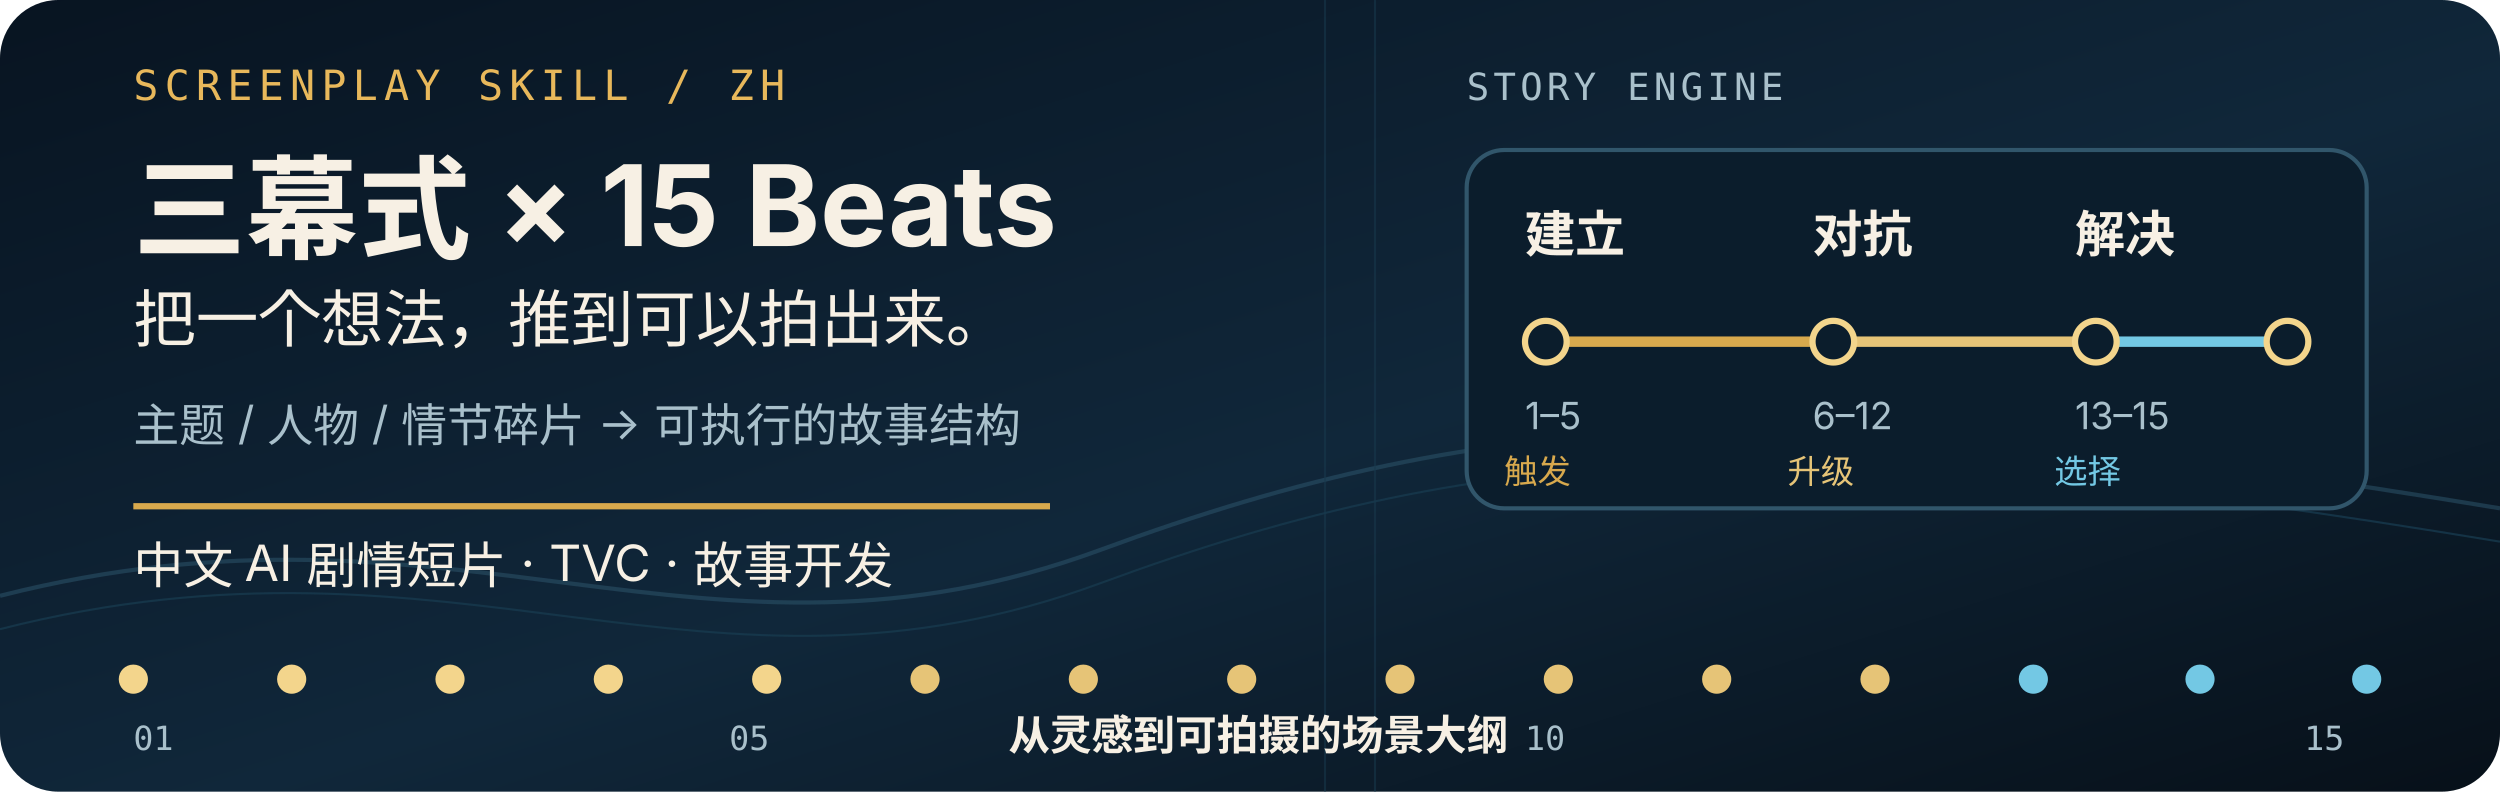
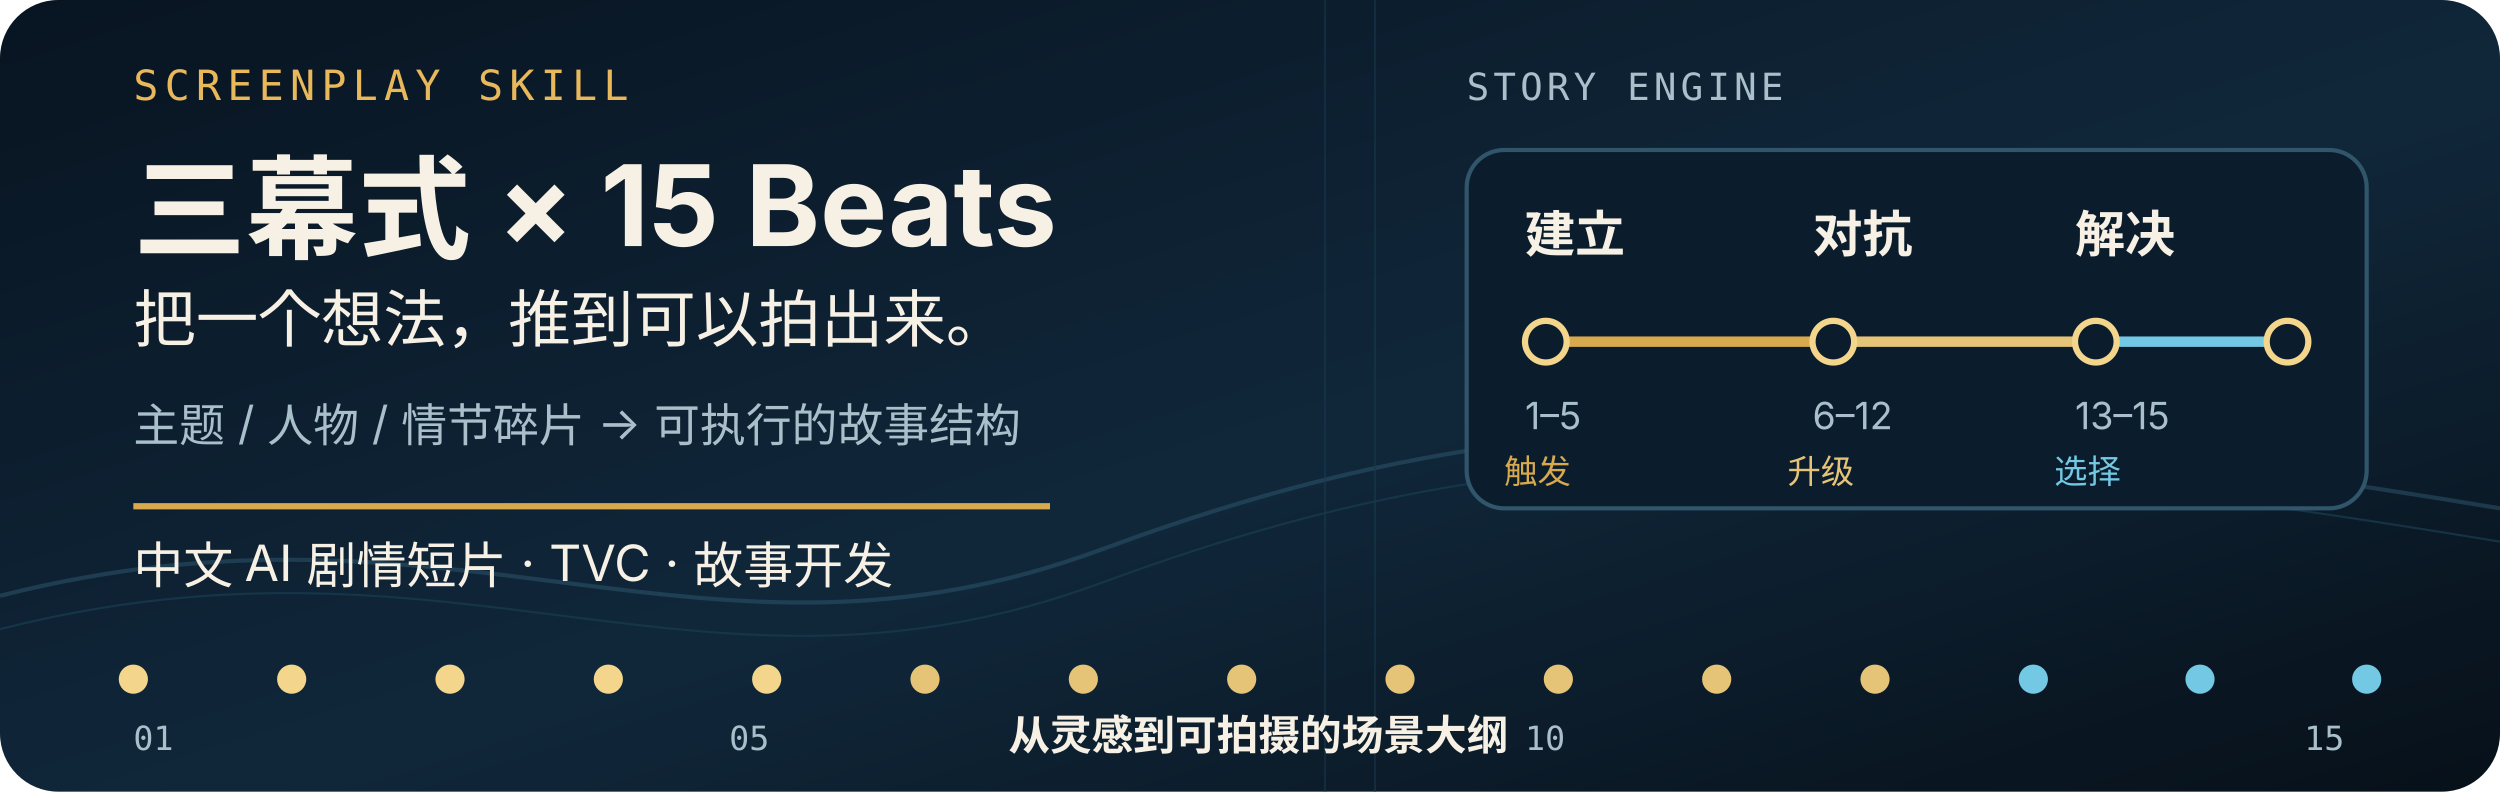
<svg xmlns="http://www.w3.org/2000/svg" width="1200" height="380" viewBox="0 0 1200 380" role="img" aria-labelledby="title desc">
  <defs>
    <linearGradient id="bg" x1="0" y1="0" x2="1" y2="1">
      <stop offset="0" stop-color="#081421" />
      <stop offset="0.55" stop-color="#10273A" />
      <stop offset="1" stop-color="#071019" />
    </linearGradient>
    <linearGradient id="rail" x1="0" y1="0" x2="1" y2="0">
      <stop offset="0" stop-color="#D8A94D" />
      <stop offset="0.5" stop-color="#F3D58C" />
      <stop offset="1" stop-color="#73C8E4" />
    </linearGradient>
  </defs>
  <rect width="1200" height="380" rx="28" fill="url(#bg)" />
  <path d="M0 286 C220 230 338 334 528 264 S862 188 1200 244" fill="none" stroke="#2B536A" stroke-width="2" opacity="0.55" />
  <path d="M0 302 C220 246 338 350 528 280 S862 204 1200 260" fill="none" stroke="#17394D" stroke-width="1" opacity="0.8" />
  <path d="M636 0 V380 M660 0 V380" stroke="#17394D" stroke-width="1" opacity="0.55" />
  <g id="title-block" transform="translate(64 48)">
-     <text x="0" y="0" fill="#E8B85B" font-family="ui-monospace, SFMono-Regular, Menlo, monospace" font-size="20" letter-spacing="3">SCREENPLAY SKILL / ZH</text>
+     <text x="0" y="0" fill="#E8B85B" font-family="ui-monospace, SFMono-Regular, Menlo, monospace" font-size="20" letter-spacing="3">SCREENPLAY SKILL</text>
    <text x="0" y="72" fill="#F7F0E4" font-family="-apple-system, BlinkMacSystemFont, 'Segoe UI', 'PingFang SC', sans-serif" font-size="54" font-weight="700">三幕式 × 15 Beats</text>
    <text x="0" y="116" fill="#F7F0E4" font-family="-apple-system, BlinkMacSystemFont, 'Segoe UI', 'PingFang SC', sans-serif" font-size="30" font-weight="500">把一个想法，推到可以拍出来。</text>
    <text x="0" y="164" fill="#A9C0CB" font-family="-apple-system, BlinkMacSystemFont, 'Segoe UI', 'PingFang SC', sans-serif" font-size="22">主题 / 人物 / 情节碎片 → 可执行的故事结构</text>
    <path d="M0 195 H440" stroke="#D8A94D" stroke-width="3" />
    <text x="0" y="232" fill="#F7F0E4" font-family="-apple-system, BlinkMacSystemFont, 'Segoe UI', 'PingFang SC', sans-serif" font-size="24">中文 AI 剧情短片 · TVC · 故事开发</text>
  </g>
  <g id="story-engine" transform="translate(704 48)">
    <text x="0" y="0" fill="#A9C0CB" font-family="ui-monospace, SFMono-Regular, Menlo, monospace" font-size="18" letter-spacing="2">STORY ENGINE</text>
    <rect x="0" y="24" width="432" height="172" rx="18" fill="#0B1D2C" stroke="#31566B" stroke-width="2" />
    <path d="M38 116 H394" stroke="#3B6071" stroke-width="3" />
    <path d="M38 116 H176" stroke="#D8A94D" stroke-width="5" />
    <path d="M176 116 H302" stroke="#E6C477" stroke-width="5" />
    <path d="M302 116 H394" stroke="#73C8E4" stroke-width="5" />
    <g fill="#0B1D2C" stroke="#F3D58C" stroke-width="3">
      <circle cx="38" cy="116" r="10" />
      <circle cx="176" cy="116" r="10" />
      <circle cx="302" cy="116" r="10" />
      <circle cx="394" cy="116" r="10" />
    </g>
    <g font-family="-apple-system, BlinkMacSystemFont, 'Segoe UI', 'PingFang SC', sans-serif">
      <text x="28" y="73" fill="#F7F0E4" font-size="24" font-weight="700">建立</text>
      <text x="28" y="158" fill="#A9C0CB" font-size="18">1–5</text>
      <text x="166" y="73" fill="#F7F0E4" font-size="24" font-weight="700">对抗</text>
      <text x="166" y="158" fill="#A9C0CB" font-size="18">6–12</text>
      <text x="292" y="73" fill="#F7F0E4" font-size="24" font-weight="700">解决</text>
      <text x="292" y="158" fill="#A9C0CB" font-size="18">13–15</text>
      <text x="18" y="184" fill="#D8A94D" font-size="16">触发</text>
      <text x="154" y="184" fill="#E6C477" font-size="16">升级</text>
      <text x="282" y="184" fill="#73C8E4" font-size="16">选择</text>
    </g>
  </g>
  <g id="beat-rail" transform="translate(64 326)">
    <path d="M0 0 H1072" stroke="url(#rail)" stroke-width="3" />
    <g fill="#F3D58C">
      <circle cx="0" cy="0" r="7" />
      <circle cx="76" cy="0" r="7" />
      <circle cx="152" cy="0" r="7" />
      <circle cx="228" cy="0" r="7" />
      <circle cx="304" cy="0" r="7" />
    </g>
    <g fill="#E6C477">
      <circle cx="380" cy="0" r="7" />
      <circle cx="456" cy="0" r="7" />
      <circle cx="532" cy="0" r="7" />
      <circle cx="608" cy="0" r="7" />
      <circle cx="684" cy="0" r="7" />
      <circle cx="760" cy="0" r="7" />
      <circle cx="836" cy="0" r="7" />
    </g>
    <g fill="#73C8E4">
      <circle cx="912" cy="0" r="7" />
      <circle cx="992" cy="0" r="7" />
      <circle cx="1072" cy="0" r="7" />
    </g>
    <g fill="#A9C0CB" font-family="ui-monospace, SFMono-Regular, Menlo, monospace" font-size="16">
      <text x="0" y="34">01</text>
      <text x="286" y="34">05</text>
      <text x="668" y="34">10</text>
      <text x="1042" y="34">15</text>
    </g>
    <text x="420" y="34" fill="#F7F0E4" font-family="-apple-system, BlinkMacSystemFont, 'Segoe UI', 'PingFang SC', sans-serif" font-size="20" font-weight="600">从灵感到可拍摄的场景大纲</text>
  </g>
</svg>
